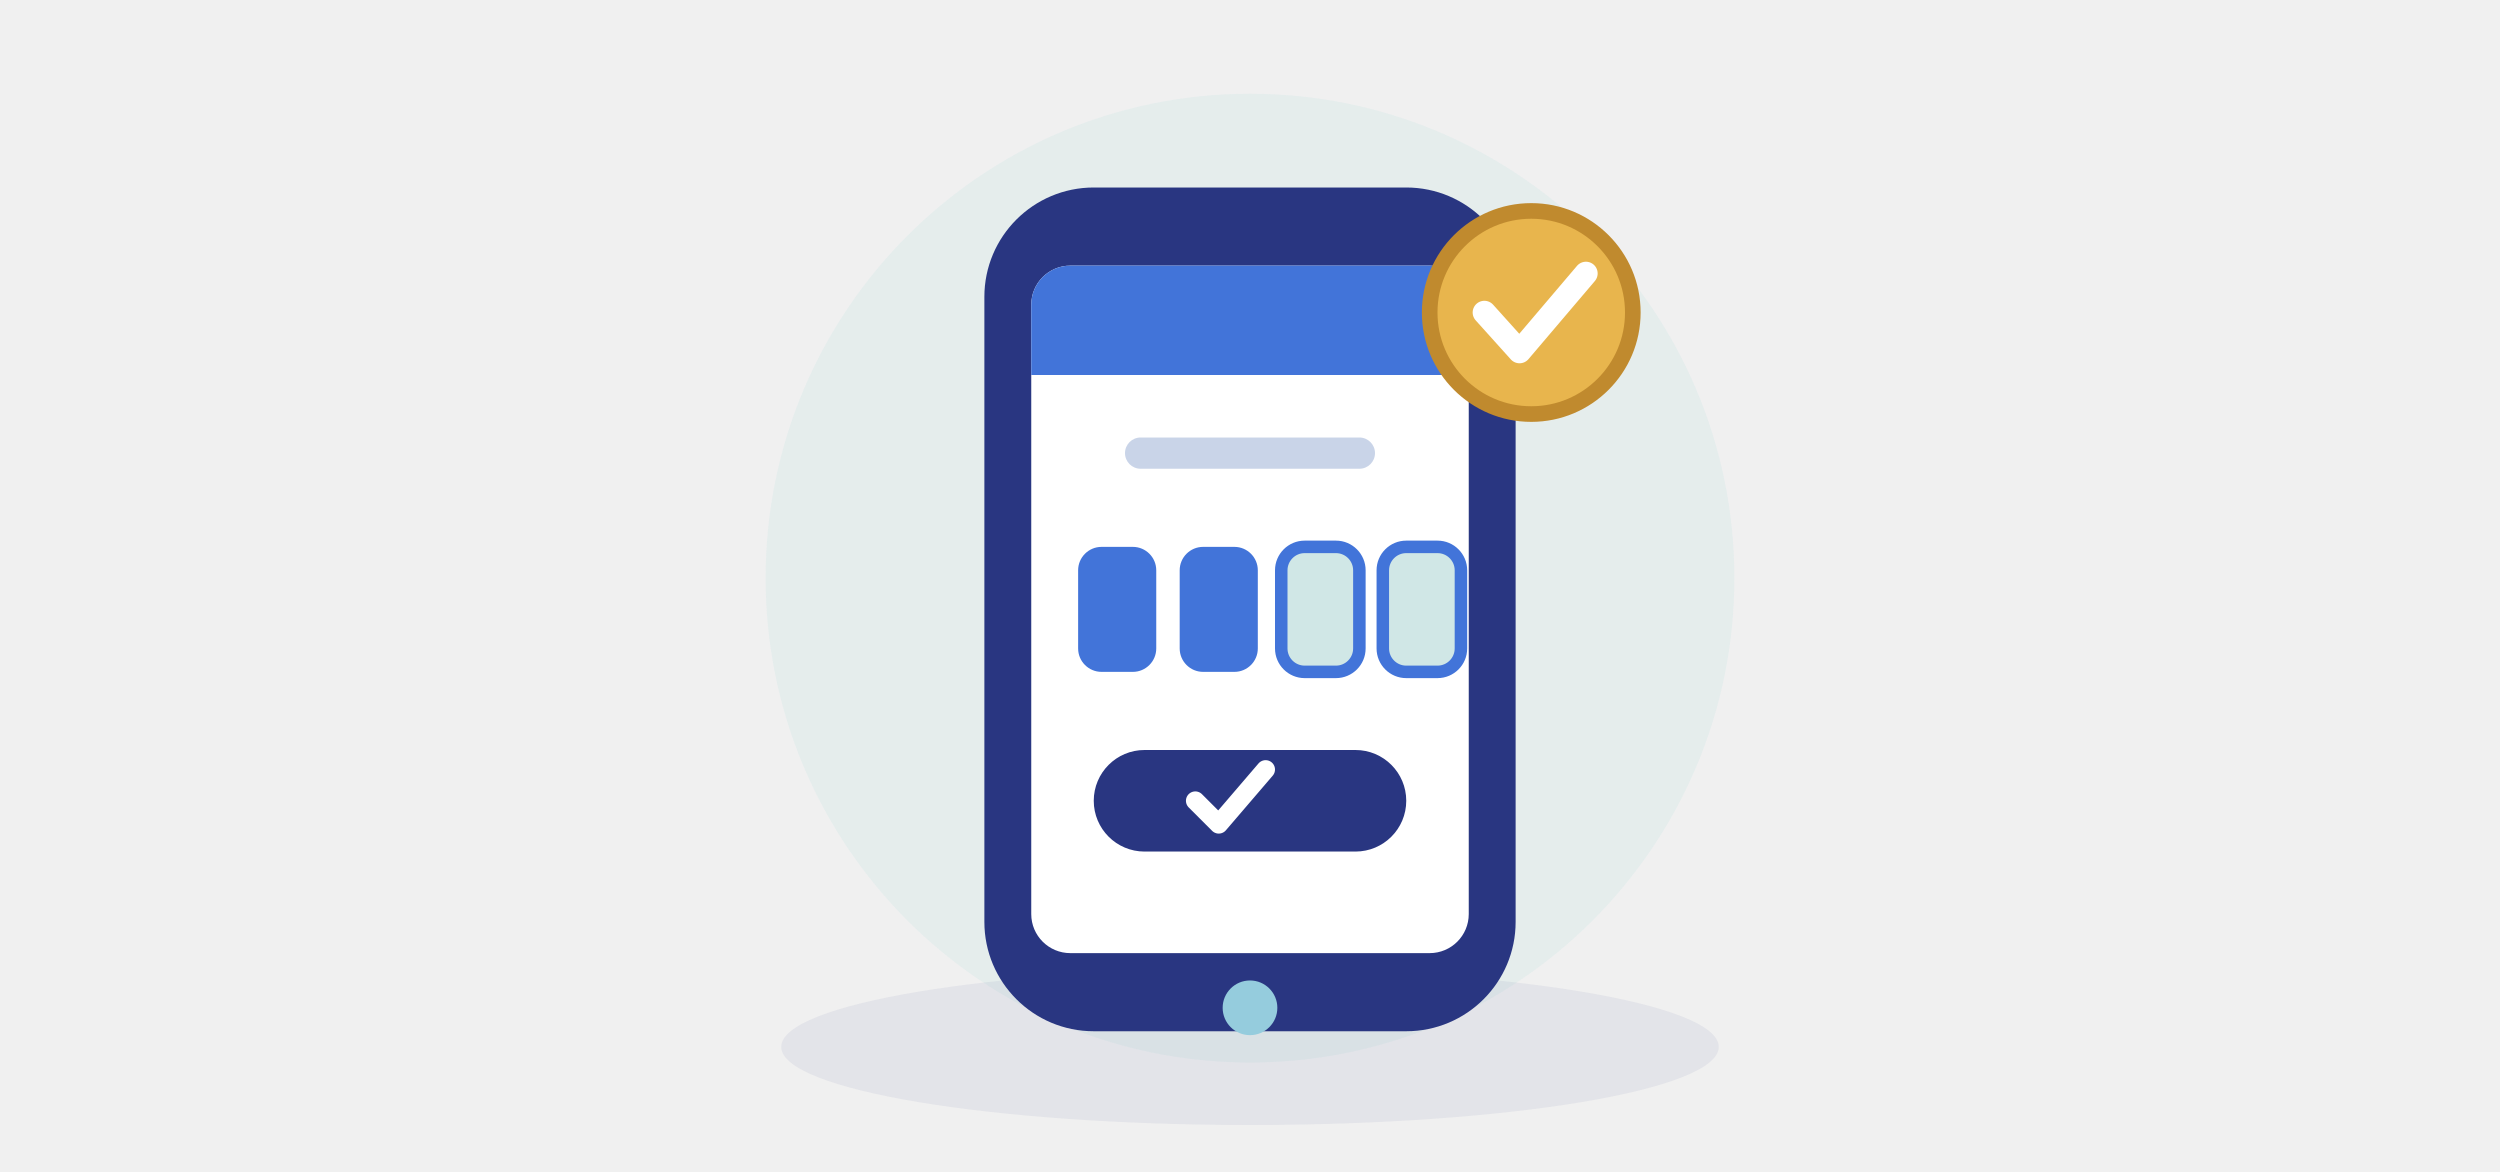
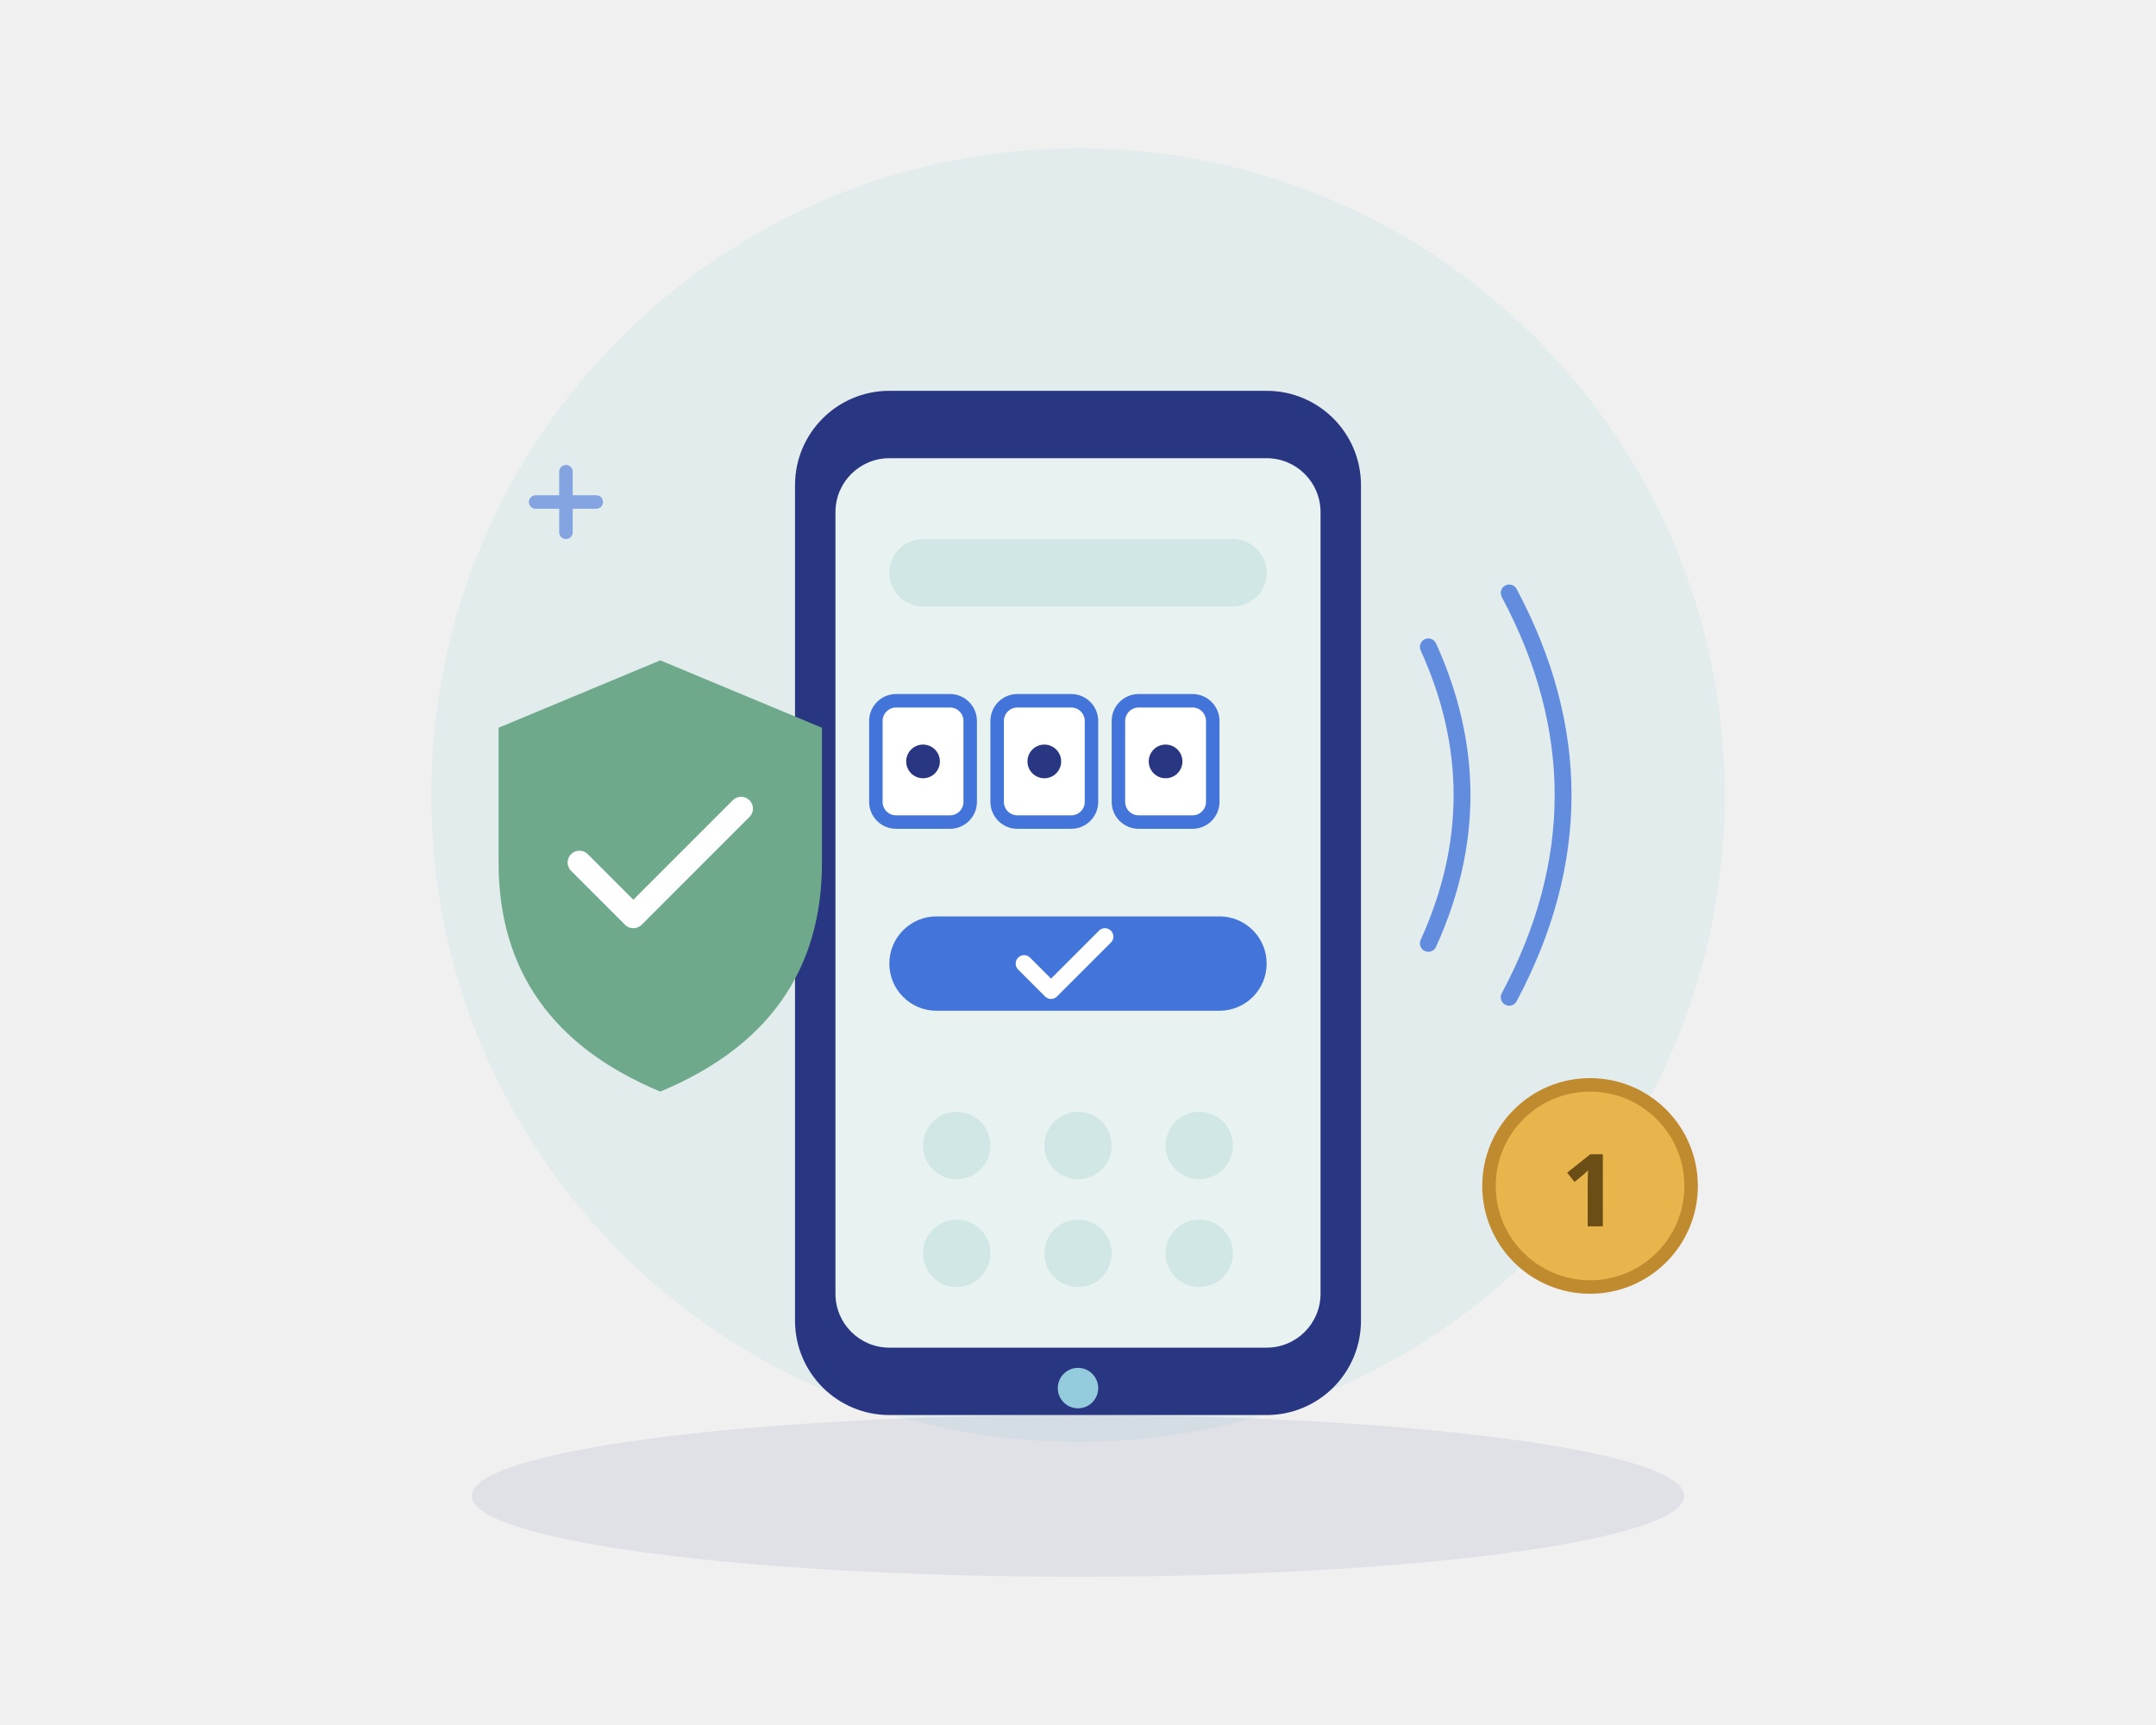
- <svg xmlns="http://www.w3.org/2000/svg" width="320" height="150" viewBox="0 0 320 150" fill="none" role="img">
-   <circle cx="160" cy="74" r="62" fill="#D0E7E6" opacity="0.35" />
-   <ellipse cx="160" cy="134" rx="60" ry="10" fill="#293681" opacity="0.07" />
-   <rect x="126" y="24" width="68" height="108" rx="14" fill="#293681" />
-   <rect x="132" y="34" width="56" height="88" rx="5" fill="#FFFFFF" />
-   <path d="M132 39 a5 5 0 0 1 5 -5 h46 a5 5 0 0 1 5 5 v9 h-56 Z" fill="#4274D9" />
-   <circle cx="160" cy="129" r="3.5" fill="#95CCDD" />
-   <rect x="144" y="56" width="32" height="4" rx="2" fill="#C9D4E8" />
-   <rect x="138" y="70" width="10" height="16" rx="3" fill="#4274D9" />
-   <rect x="151" y="70" width="10" height="16" rx="3" fill="#4274D9" />
-   <rect x="164" y="70" width="10" height="16" rx="3" fill="#D0E7E6" stroke="#4274D9" stroke-width="1.6" />
-   <rect x="177" y="70" width="10" height="16" rx="3" fill="#D0E7E6" stroke="#4274D9" stroke-width="1.6" />
-   <rect x="140" y="96" width="40" height="13" rx="6.5" fill="#293681" />
-   <path d="M153 102.5 l3 3 l6 -7" fill="none" stroke="#FFFFFF" stroke-width="2.4" stroke-linecap="round" stroke-linejoin="round" />
-   <g transform="translate(196,40)">
-     <circle r="13" fill="#E8B54D" stroke="#C08A2E" stroke-width="2" />
-     <path d="M-6 0 L-1.5 5 L7 -5" fill="none" stroke="#FFFFFF" stroke-width="3" stroke-linecap="round" stroke-linejoin="round" />
+ <svg xmlns="http://www.w3.org/2000/svg" width="320" height="256" fill="none" viewBox="0 0 320 256">
+   <circle cx="160" cy="118" r="96" fill="#d0e7e6" opacity=".4" />
+   <ellipse cx="160" cy="222" fill="#293681" opacity=".08" rx="90" ry="12" />
+   <rect width="84" height="152" x="118" y="58" fill="#293681" rx="14" />
+   <rect width="72" height="132" x="124" y="68" fill="#e8f2f1" rx="8" />
+   <circle cx="160" cy="206" r="3" fill="#95ccdd" />
+   <rect width="56" height="10" x="132" y="80" fill="#d0e7e6" rx="5" />
+   <rect width="14" height="18" x="130" y="104" fill="#fff" stroke="#4274d9" stroke-width="2" rx="3" />
+   <rect width="14" height="18" x="148" y="104" fill="#fff" stroke="#4274d9" stroke-width="2" rx="3" />
+   <rect width="14" height="18" x="166" y="104" fill="#fff" stroke="#4274d9" stroke-width="2" rx="3" />
+   <circle cx="137" cy="113" r="2.5" fill="#293681" />
+   <circle cx="155" cy="113" r="2.5" fill="#293681" />
+   <circle cx="173" cy="113" r="2.5" fill="#293681" />
+   <rect width="56" height="14" x="132" y="136" fill="#4274d9" rx="7" />
+   <path stroke="#fff" stroke-linecap="round" stroke-linejoin="round" stroke-width="2.5" d="m152 143 4 4 8-8" />
+   <g fill="#d0e7e6">
+     <circle cx="142" cy="170" r="5" />
+     <circle cx="160" cy="170" r="5" />
+     <circle cx="178" cy="170" r="5" />
+     <circle cx="142" cy="186" r="5" />
+     <circle cx="160" cy="186" r="5" />
+     <circle cx="178" cy="186" r="5" />
  </g>
+   <path stroke="#4274d9" stroke-linecap="round" stroke-width="2.5" d="M212 96q10 22 0 44m12-52q16 30 0 60" opacity=".8" />
+   <path fill="#6fa98c" d="m74 108 24-10 24 10v20q0 24-24 34-24-10-24-34Z" />
+   <path stroke="#fff" stroke-linecap="round" stroke-linejoin="round" stroke-width="3.5" d="m86 128 8 8 16-16" />
+   <circle cx="236" cy="176" r="15" fill="#e8b54d" stroke="#c08a2e" stroke-width="2" />
+   <text x="236" y="182" fill="#6b4e16" font-family="system-ui, sans-serif" font-size="15" font-weight="700" text-anchor="middle">1</text>
+   <path stroke="#4274d9" stroke-linecap="round" stroke-width="2" d="M84 70v9m-4.5-4.5h9" opacity=".6" />
</svg>
